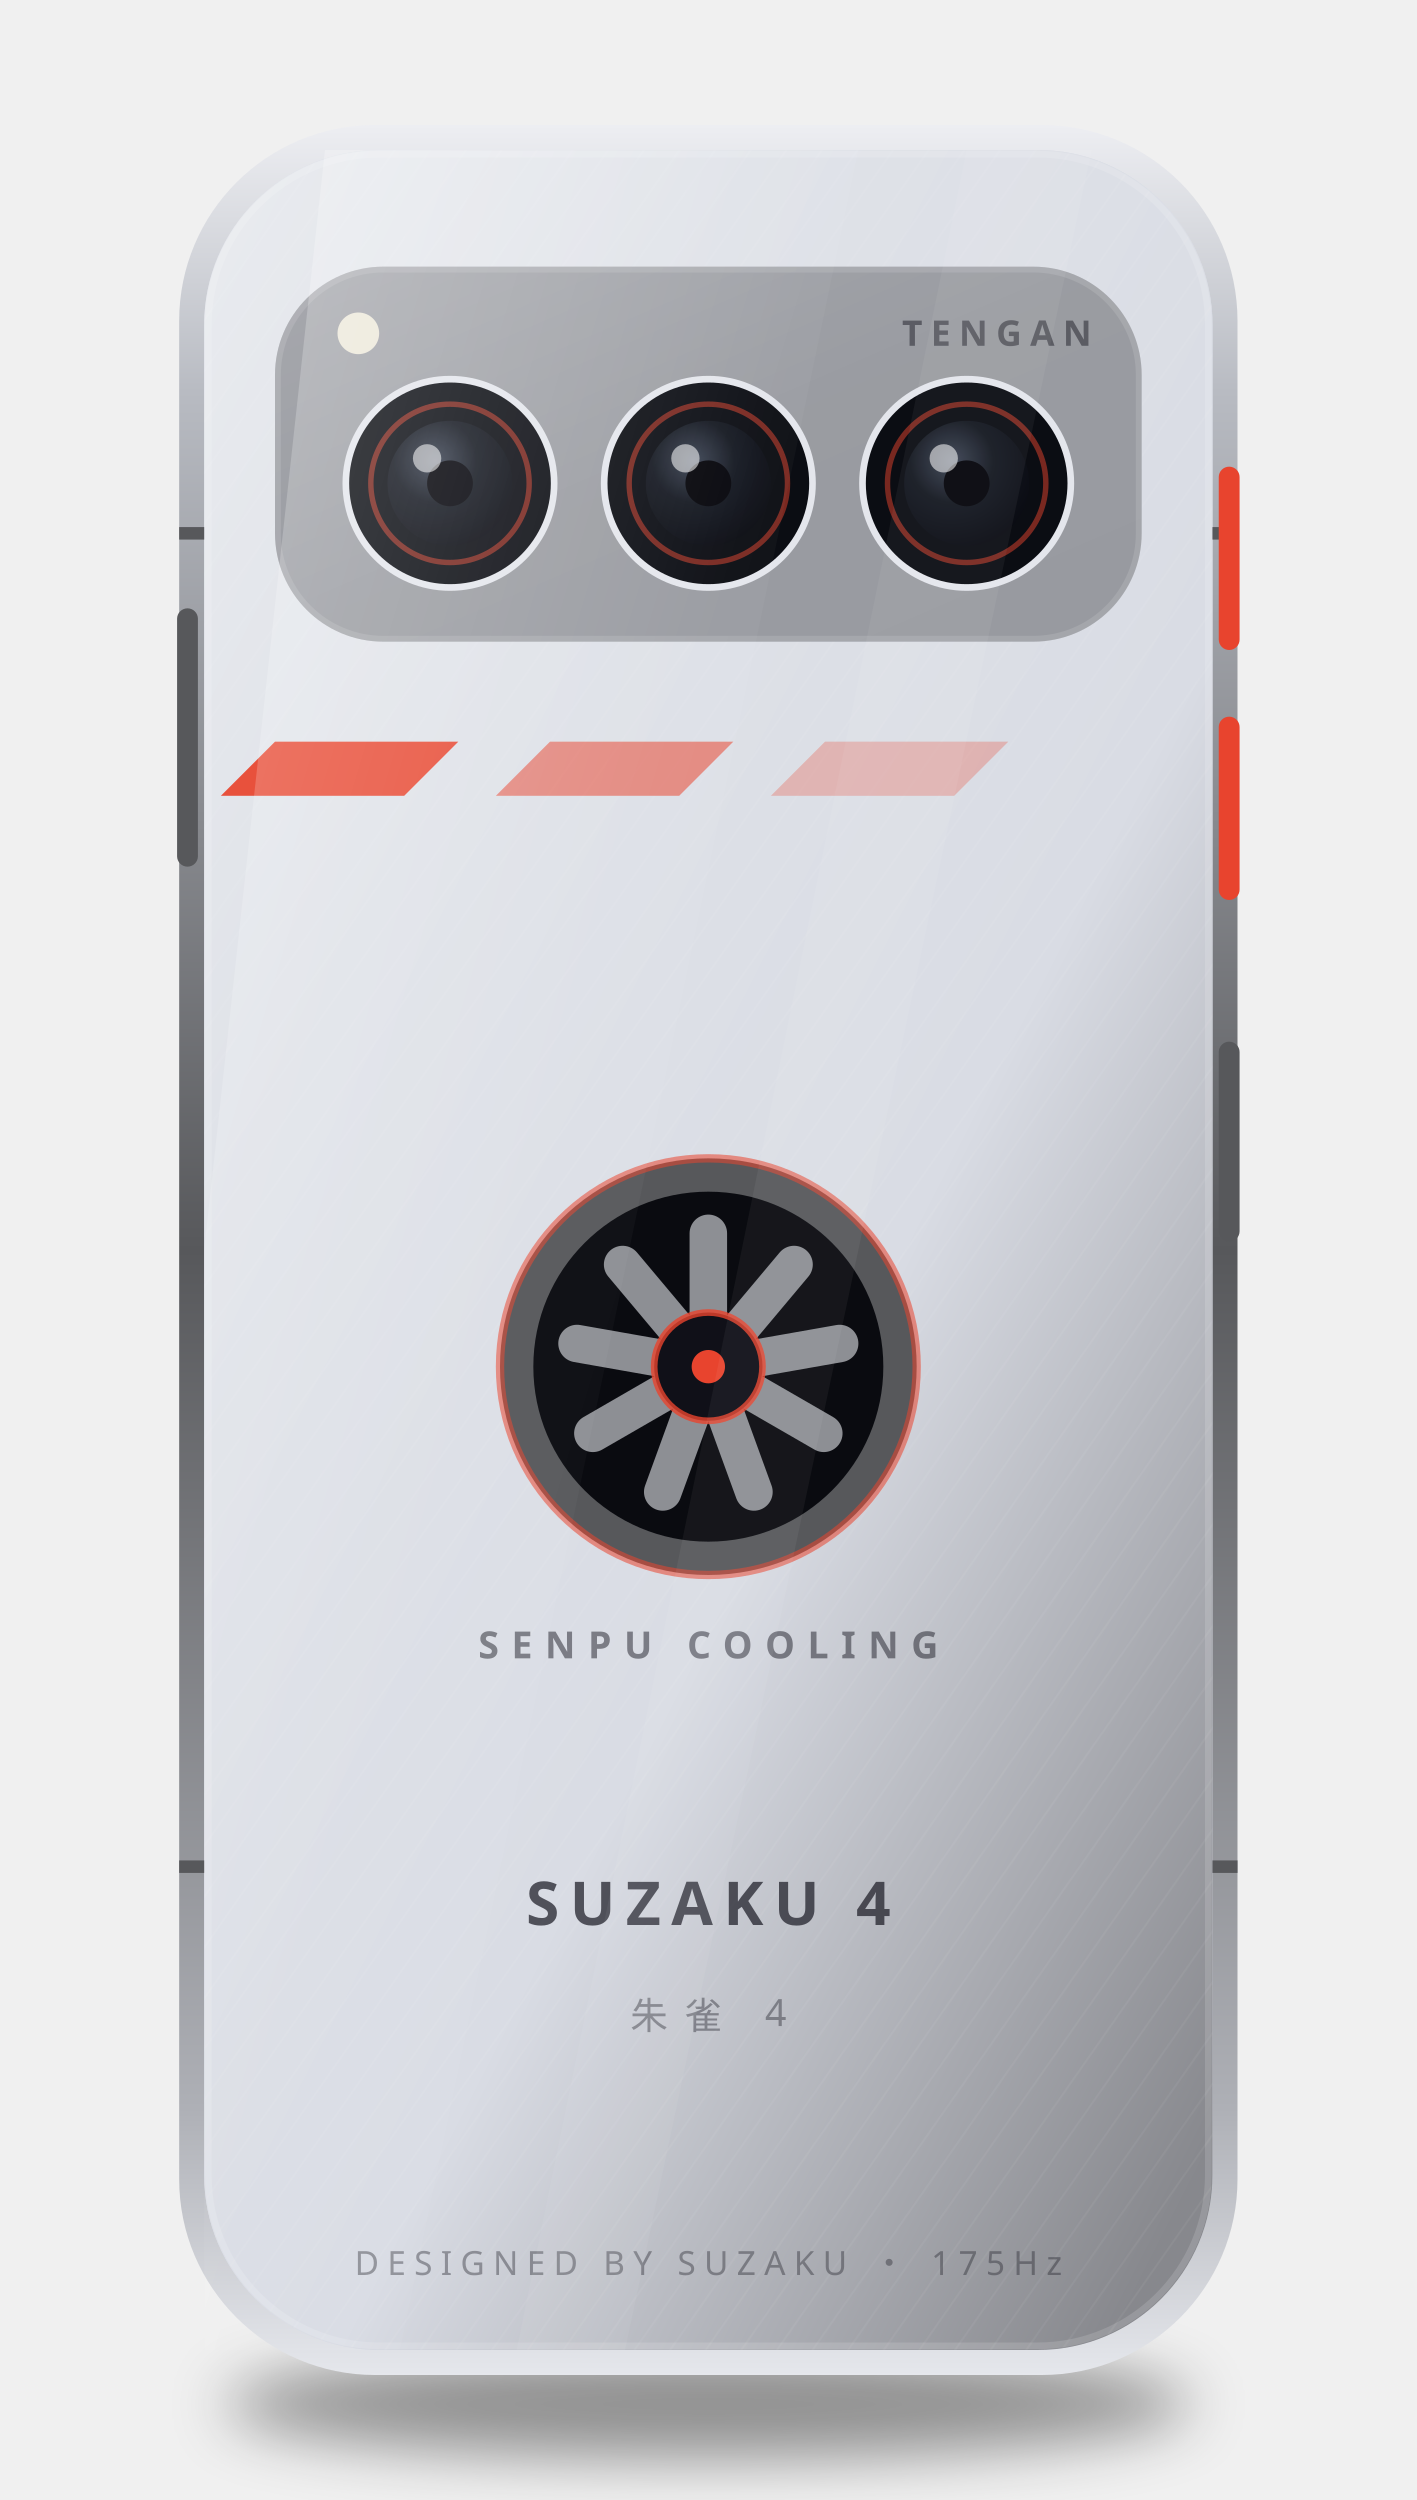
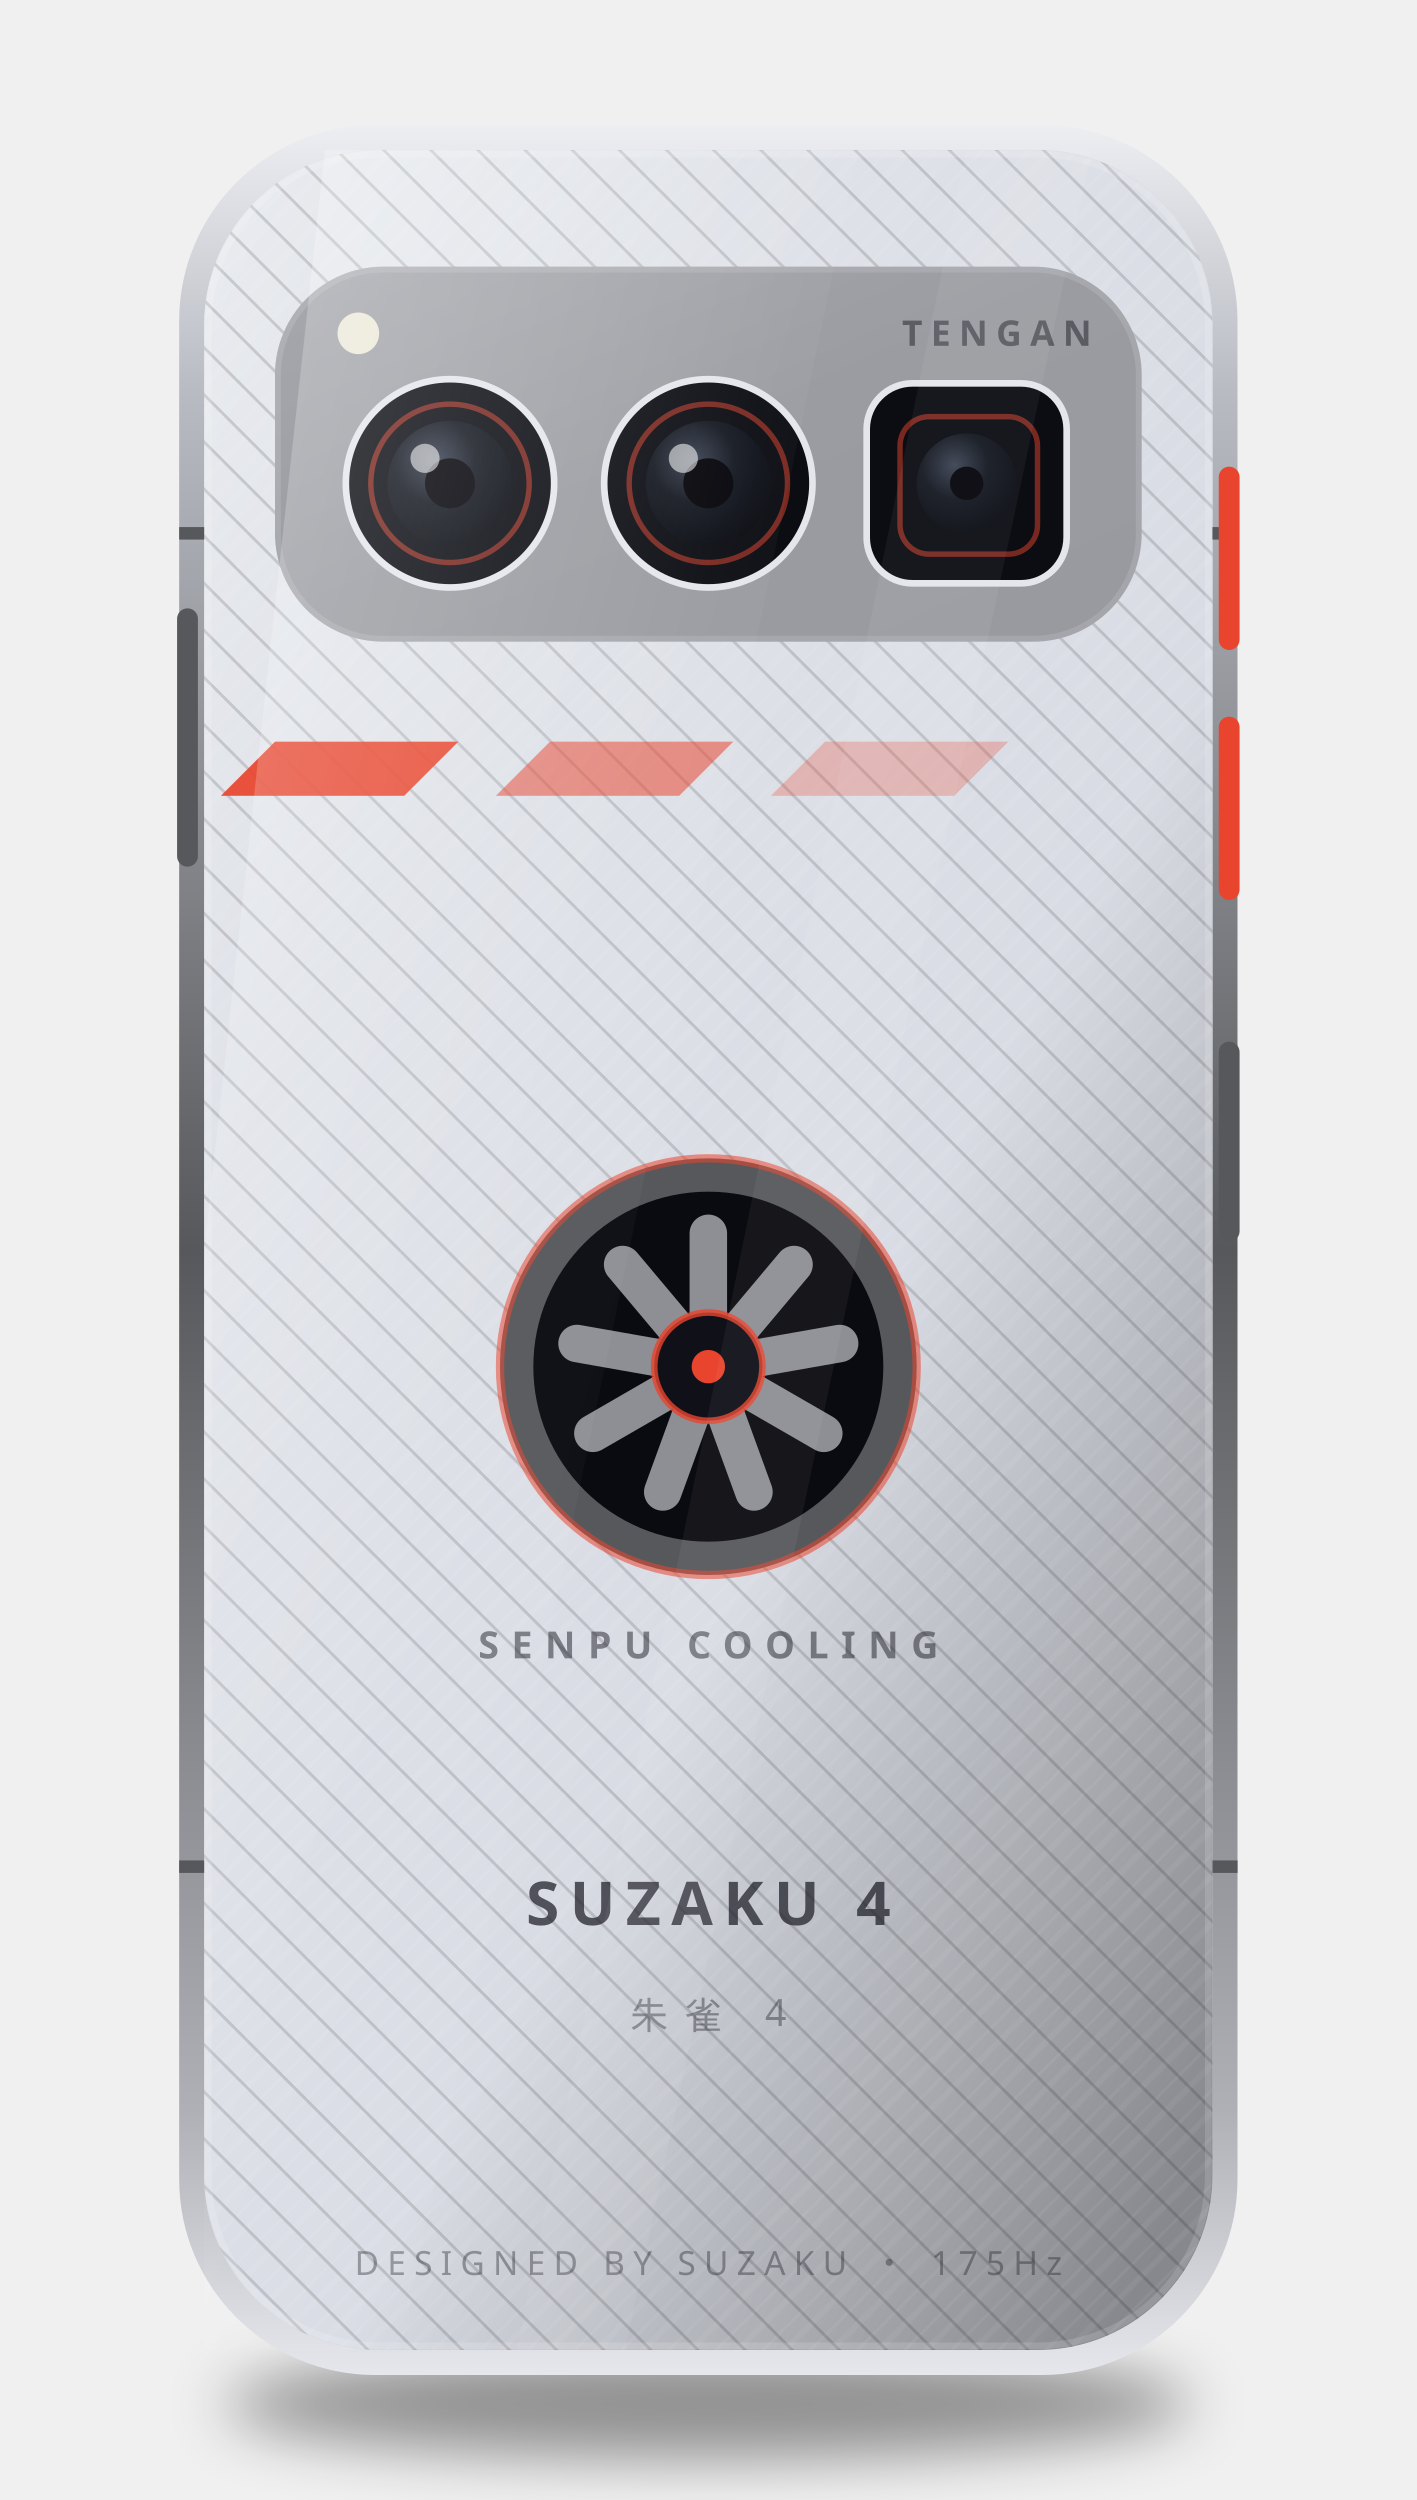
<svg xmlns="http://www.w3.org/2000/svg" viewBox="0 0 340 600" role="img" aria-label="SUZAKU 4">
  <defs>
    <linearGradient id="bodysuzaku42" x1="0" y1="0" x2="0.9" y2="1">
      <stop offset="0" stop-color="#e9ebef" />
      <stop offset="0.28" stop-color="#dfe2e8" />
      <stop offset="0.62" stop-color="#d9dce4" />
      <stop offset="1" stop-color="#87888d" />
    </linearGradient>
    <linearGradient id="framesuzaku42" x1="0" y1="0" x2="0" y2="1">
      <stop offset="0" stop-color="#eeeff3" />
      <stop offset="0.12" stop-color="#b8bbc2" />
      <stop offset="0.5" stop-color="#57585b" />
      <stop offset="0.88" stop-color="#aeb0b6" />
      <stop offset="1" stop-color="#e6e8ed" />
    </linearGradient>
    <radialGradient id="lenssuzaku42" cx="0.38" cy="0.32" r="0.95">
      <stop offset="0" stop-color="#3c4454" />
      <stop offset="0.35" stop-color="#141821" />
      <stop offset="1" stop-color="#04040a" />
    </radialGradient>
    <linearGradient id="sheensuzaku42" x1="0" y1="0" x2="1" y2="1">
      <stop offset="0" stop-color="#ffffff" stop-opacity="0.28" />
      <stop offset="0.5" stop-color="#ffffff" stop-opacity="0.03" />
      <stop offset="1" stop-color="#ffffff" stop-opacity="0" />
    </linearGradient>
-     <pattern id="texsuzaku42" width="7" height="7" patternUnits="userSpaceOnUse" patternTransform="rotate(35)">
-       <path d="M0 0 V7" stroke="#ffffff" stroke-opacity="0.045" stroke-width="1" />
+     <pattern id="texsuzaku42" width="8" height="8" patternUnits="userSpaceOnUse" patternTransform="rotate(45)">
+       <path d="M0 0 V8 M4 0 V8" stroke="#ffffff" stroke-opacity="0.05" stroke-width="1.4" />
+       <path d="M0 0 H8" stroke="#000000" stroke-opacity="0.14" stroke-width="1.4" />
    </pattern>
    <filter id="softsuzaku42" x="-40%" y="-40%" width="180%" height="180%">
      <feGaussianBlur stdDeviation="7" />
    </filter>
  </defs>
  <ellipse cx="170" cy="577" rx="116" ry="13" fill="#000000" opacity="0.4" filter="url(#softsuzaku42)" />
  <rect x="43" y="30" width="254" height="540" rx="47" fill="url(#framesuzaku42)" />
  <rect x="49" y="36" width="242" height="528" rx="42" fill="#d9dce4" />
  <rect x="49" y="36" width="242" height="528" rx="42" fill="url(#bodysuzaku42)" />
  <rect x="49" y="36" width="242" height="528" rx="42" fill="url(#texsuzaku42)" />
  <rect x="50" y="37" width="240" height="526" rx="41" fill="none" stroke="#ffffff" stroke-opacity="0.14" stroke-width="1.6" />
  <path d="M43 128 h6 M43 448 h6 M291 128 h6 M291 448 h6" stroke="#57585b" stroke-width="3" />
  <rect x="66" y="64" width="208" height="90" rx="26" fill="#989aa0" />
  <rect x="66" y="64" width="208" height="90" rx="26" fill="url(#sheensuzaku42)" opacity="0.5" />
  <rect x="66.7" y="64.7" width="206.6" height="88.6" rx="25.3" fill="none" stroke="#ffffff" stroke-opacity="0.12" stroke-width="1.4" />
  <circle cx="86" cy="80" r="5" fill="#f4efdf" opacity="0.9" />
  <text x="262" y="83" font-family="'Noto Sans JP',sans-serif" font-size="8.5" font-weight="700" fill="#1c1c26" opacity="0.5" text-anchor="end" letter-spacing="2">TENGAN</text>
  <circle cx="108" cy="116" r="25" fill="#0b0d13" stroke="#e4e6ec" stroke-width="1.6" />
  <circle cx="108" cy="116" r="19" fill="none" stroke="#e8442e" stroke-opacity="0.5" stroke-width="1.3" />
  <circle cx="108" cy="116" r="15" fill="url(#lenssuzaku42)" />
-   <circle cx="108" cy="116" r="5.5" fill="#04040a" />
-   <circle cx="102.5" cy="110" r="3.4" fill="#ffffff" opacity="0.55" />
+   <circle cx="108" cy="116" r="6" fill="#04040a" />
+   <circle cx="102" cy="110" r="3.5" fill="#ffffff" opacity="0.55" />
  <circle cx="170" cy="116" r="25" fill="#0b0d13" stroke="#e4e6ec" stroke-width="1.6" />
  <circle cx="170" cy="116" r="19" fill="none" stroke="#e8442e" stroke-opacity="0.5" stroke-width="1.3" />
  <circle cx="170" cy="116" r="15" fill="url(#lenssuzaku42)" />
-   <circle cx="170" cy="116" r="5.5" fill="#04040a" />
-   <circle cx="164.5" cy="110" r="3.4" fill="#ffffff" opacity="0.55" />
-   <circle cx="232" cy="116" r="25" fill="#0b0d13" stroke="#e4e6ec" stroke-width="1.6" />
-   <circle cx="232" cy="116" r="19" fill="none" stroke="#e8442e" stroke-opacity="0.5" stroke-width="1.3" />
-   <circle cx="232" cy="116" r="15" fill="url(#lenssuzaku42)" />
-   <circle cx="232" cy="116" r="5.5" fill="#04040a" />
-   <circle cx="226.5" cy="110" r="3.4" fill="#ffffff" opacity="0.55" />
+   <circle cx="170" cy="116" r="6" fill="#04040a" />
+   <circle cx="164" cy="110" r="3.5" fill="#ffffff" opacity="0.55" />
+   <rect x="208" y="92" width="48" height="48" rx="11" fill="#0b0d13" stroke="#e4e6ec" stroke-width="1.6" />
+   <rect x="216" y="100" width="33" height="33" rx="7" fill="none" stroke="#e8442e" stroke-opacity="0.5" stroke-width="1.3" />
+   <circle cx="232" cy="116" r="12" fill="url(#lenssuzaku42)" />
+   <circle cx="232" cy="116" r="4" fill="#04040a" />
  <path d="M66 178 h44 l-13 13 h-44 z" fill="#e8442e" opacity="0.92" />
  <path d="M132 178 h44 l-13 13 h-44 z" fill="#e8442e" opacity="0.55" />
  <path d="M198 178 h44 l-13 13 h-44 z" fill="#e8442e" opacity="0.28" />
  <circle cx="170" cy="328" r="50" fill="#57585b" />
  <circle cx="170" cy="328" r="50" fill="none" stroke="#e8442e" stroke-opacity="0.55" stroke-width="2" />
  <circle cx="170" cy="328" r="42" fill="#0a0b10" />
  <path d="M170 328 L170 296" stroke="#8d8f94" stroke-width="9" stroke-linecap="round" transform="rotate(0 170 328)" />
  <path d="M170 328 L170 296" stroke="#8d8f94" stroke-width="9" stroke-linecap="round" transform="rotate(40 170 328)" />
  <path d="M170 328 L170 296" stroke="#8d8f94" stroke-width="9" stroke-linecap="round" transform="rotate(80 170 328)" />
  <path d="M170 328 L170 296" stroke="#8d8f94" stroke-width="9" stroke-linecap="round" transform="rotate(120 170 328)" />
  <path d="M170 328 L170 296" stroke="#8d8f94" stroke-width="9" stroke-linecap="round" transform="rotate(160 170 328)" />
  <path d="M170 328 L170 296" stroke="#8d8f94" stroke-width="9" stroke-linecap="round" transform="rotate(200 170 328)" />
  <path d="M170 328 L170 296" stroke="#8d8f94" stroke-width="9" stroke-linecap="round" transform="rotate(240 170 328)" />
  <path d="M170 328 L170 296" stroke="#8d8f94" stroke-width="9" stroke-linecap="round" transform="rotate(280 170 328)" />
  <path d="M170 328 L170 296" stroke="#8d8f94" stroke-width="9" stroke-linecap="round" transform="rotate(320 170 328)" />
  <circle cx="170" cy="328" r="13" fill="#101018" stroke="#e8442e" stroke-opacity="0.8" stroke-width="1.6" />
  <circle cx="170" cy="328" r="4" fill="#e8442e" />
  <text x="170" y="398" font-family="'Noto Sans JP',sans-serif" font-size="9" font-weight="700" fill="#1c1c26" opacity="0.5" text-anchor="middle" letter-spacing="3">SENPU COOLING</text>
  <text x="170" y="462" font-family="'Noto Sans JP',sans-serif" font-size="14.5" font-weight="800" fill="#1c1c26" opacity="0.72" text-anchor="middle" letter-spacing="2.5">SUZAKU 4</text>
  <text x="170" y="487" font-family="'Noto Sans JP',sans-serif" font-size="9" fill="#1c1c26" opacity="0.4" text-anchor="middle" letter-spacing="4">朱雀 4</text>
  <text x="170" y="546" font-family="'Noto Sans JP',sans-serif" font-size="8" fill="#1c1c26" opacity="0.38" text-anchor="middle" letter-spacing="2">DESIGNED BY SUZAKU ・ 175Hz</text>
  <path d="M78 36 L206 36 L96 564 L49 564 L49 300 Z" fill="url(#sheensuzaku42)" />
  <path d="M232 36 L262 36 L150 564 L124 564 Z" fill="#ffffff" opacity="0.05" />
  <rect x="292.5" y="112" width="5" height="44" rx="2.5" fill="#e8442e" />
  <rect x="292.5" y="172" width="5" height="44" rx="2.5" fill="#e8442e" />
  <rect x="292.5" y="250" width="5" height="48" rx="2.5" fill="#57585b" />
  <rect x="42.5" y="146" width="5" height="62" rx="2.5" fill="#57585b" />
</svg>
